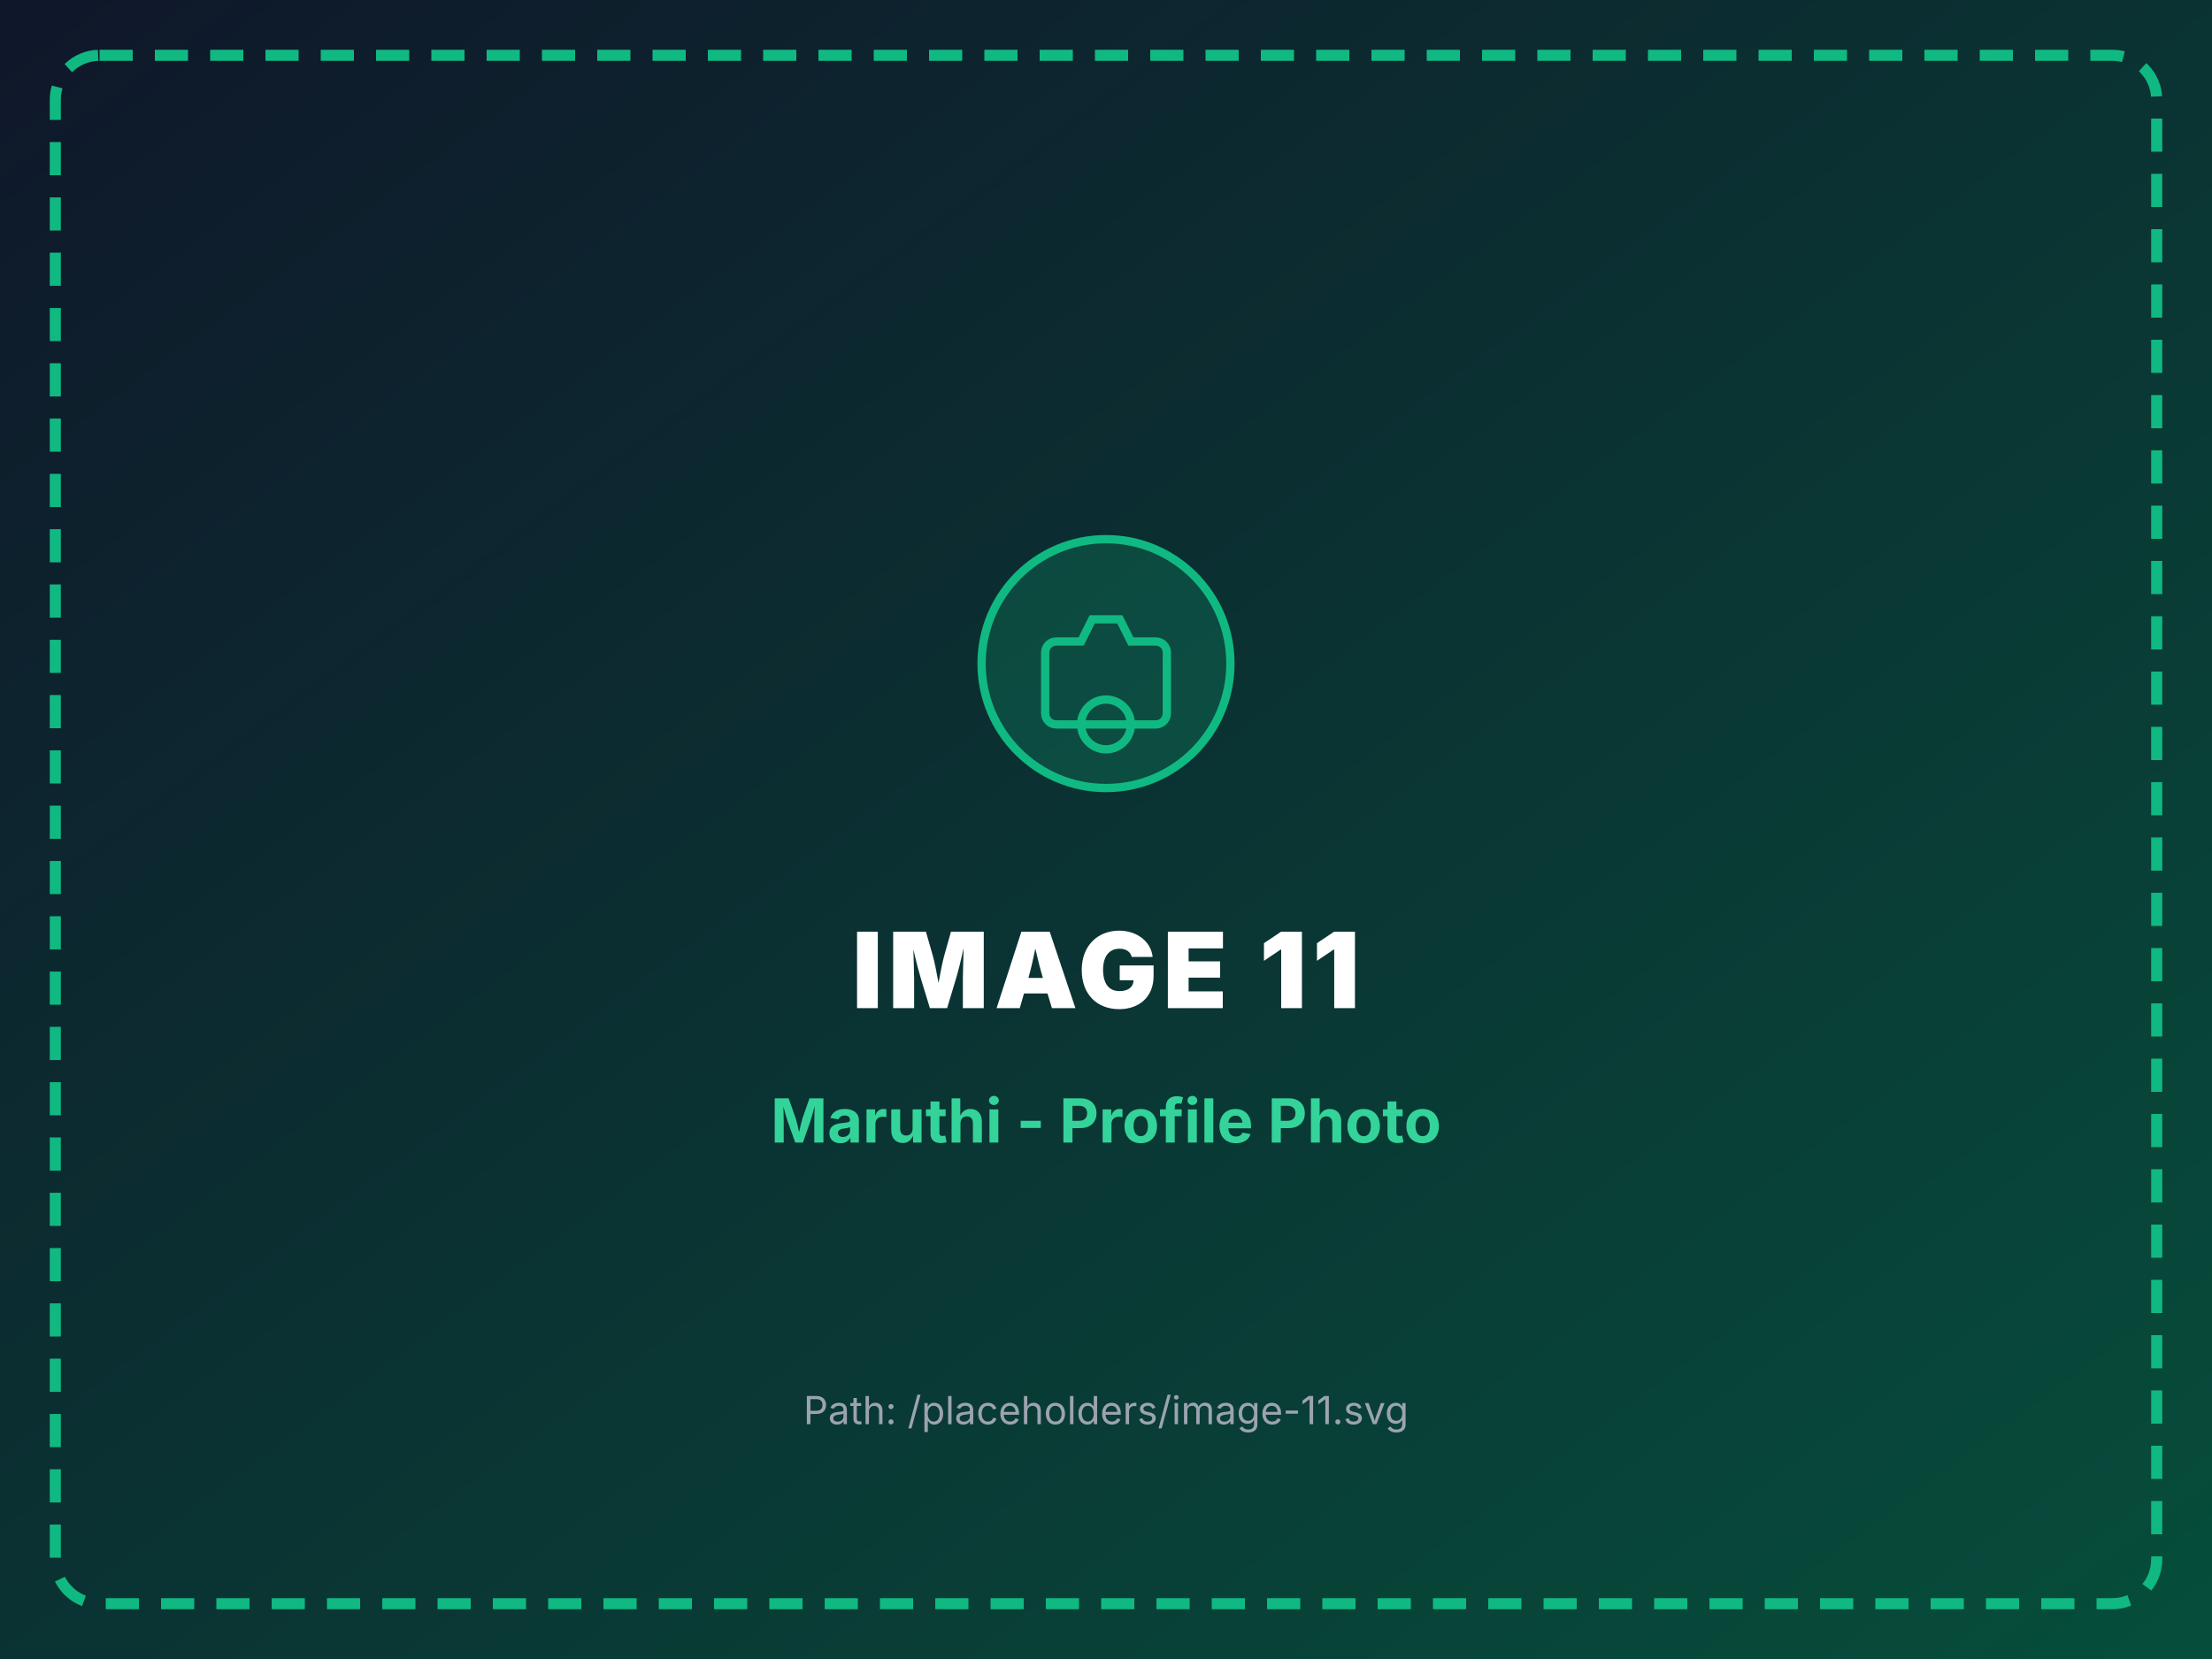
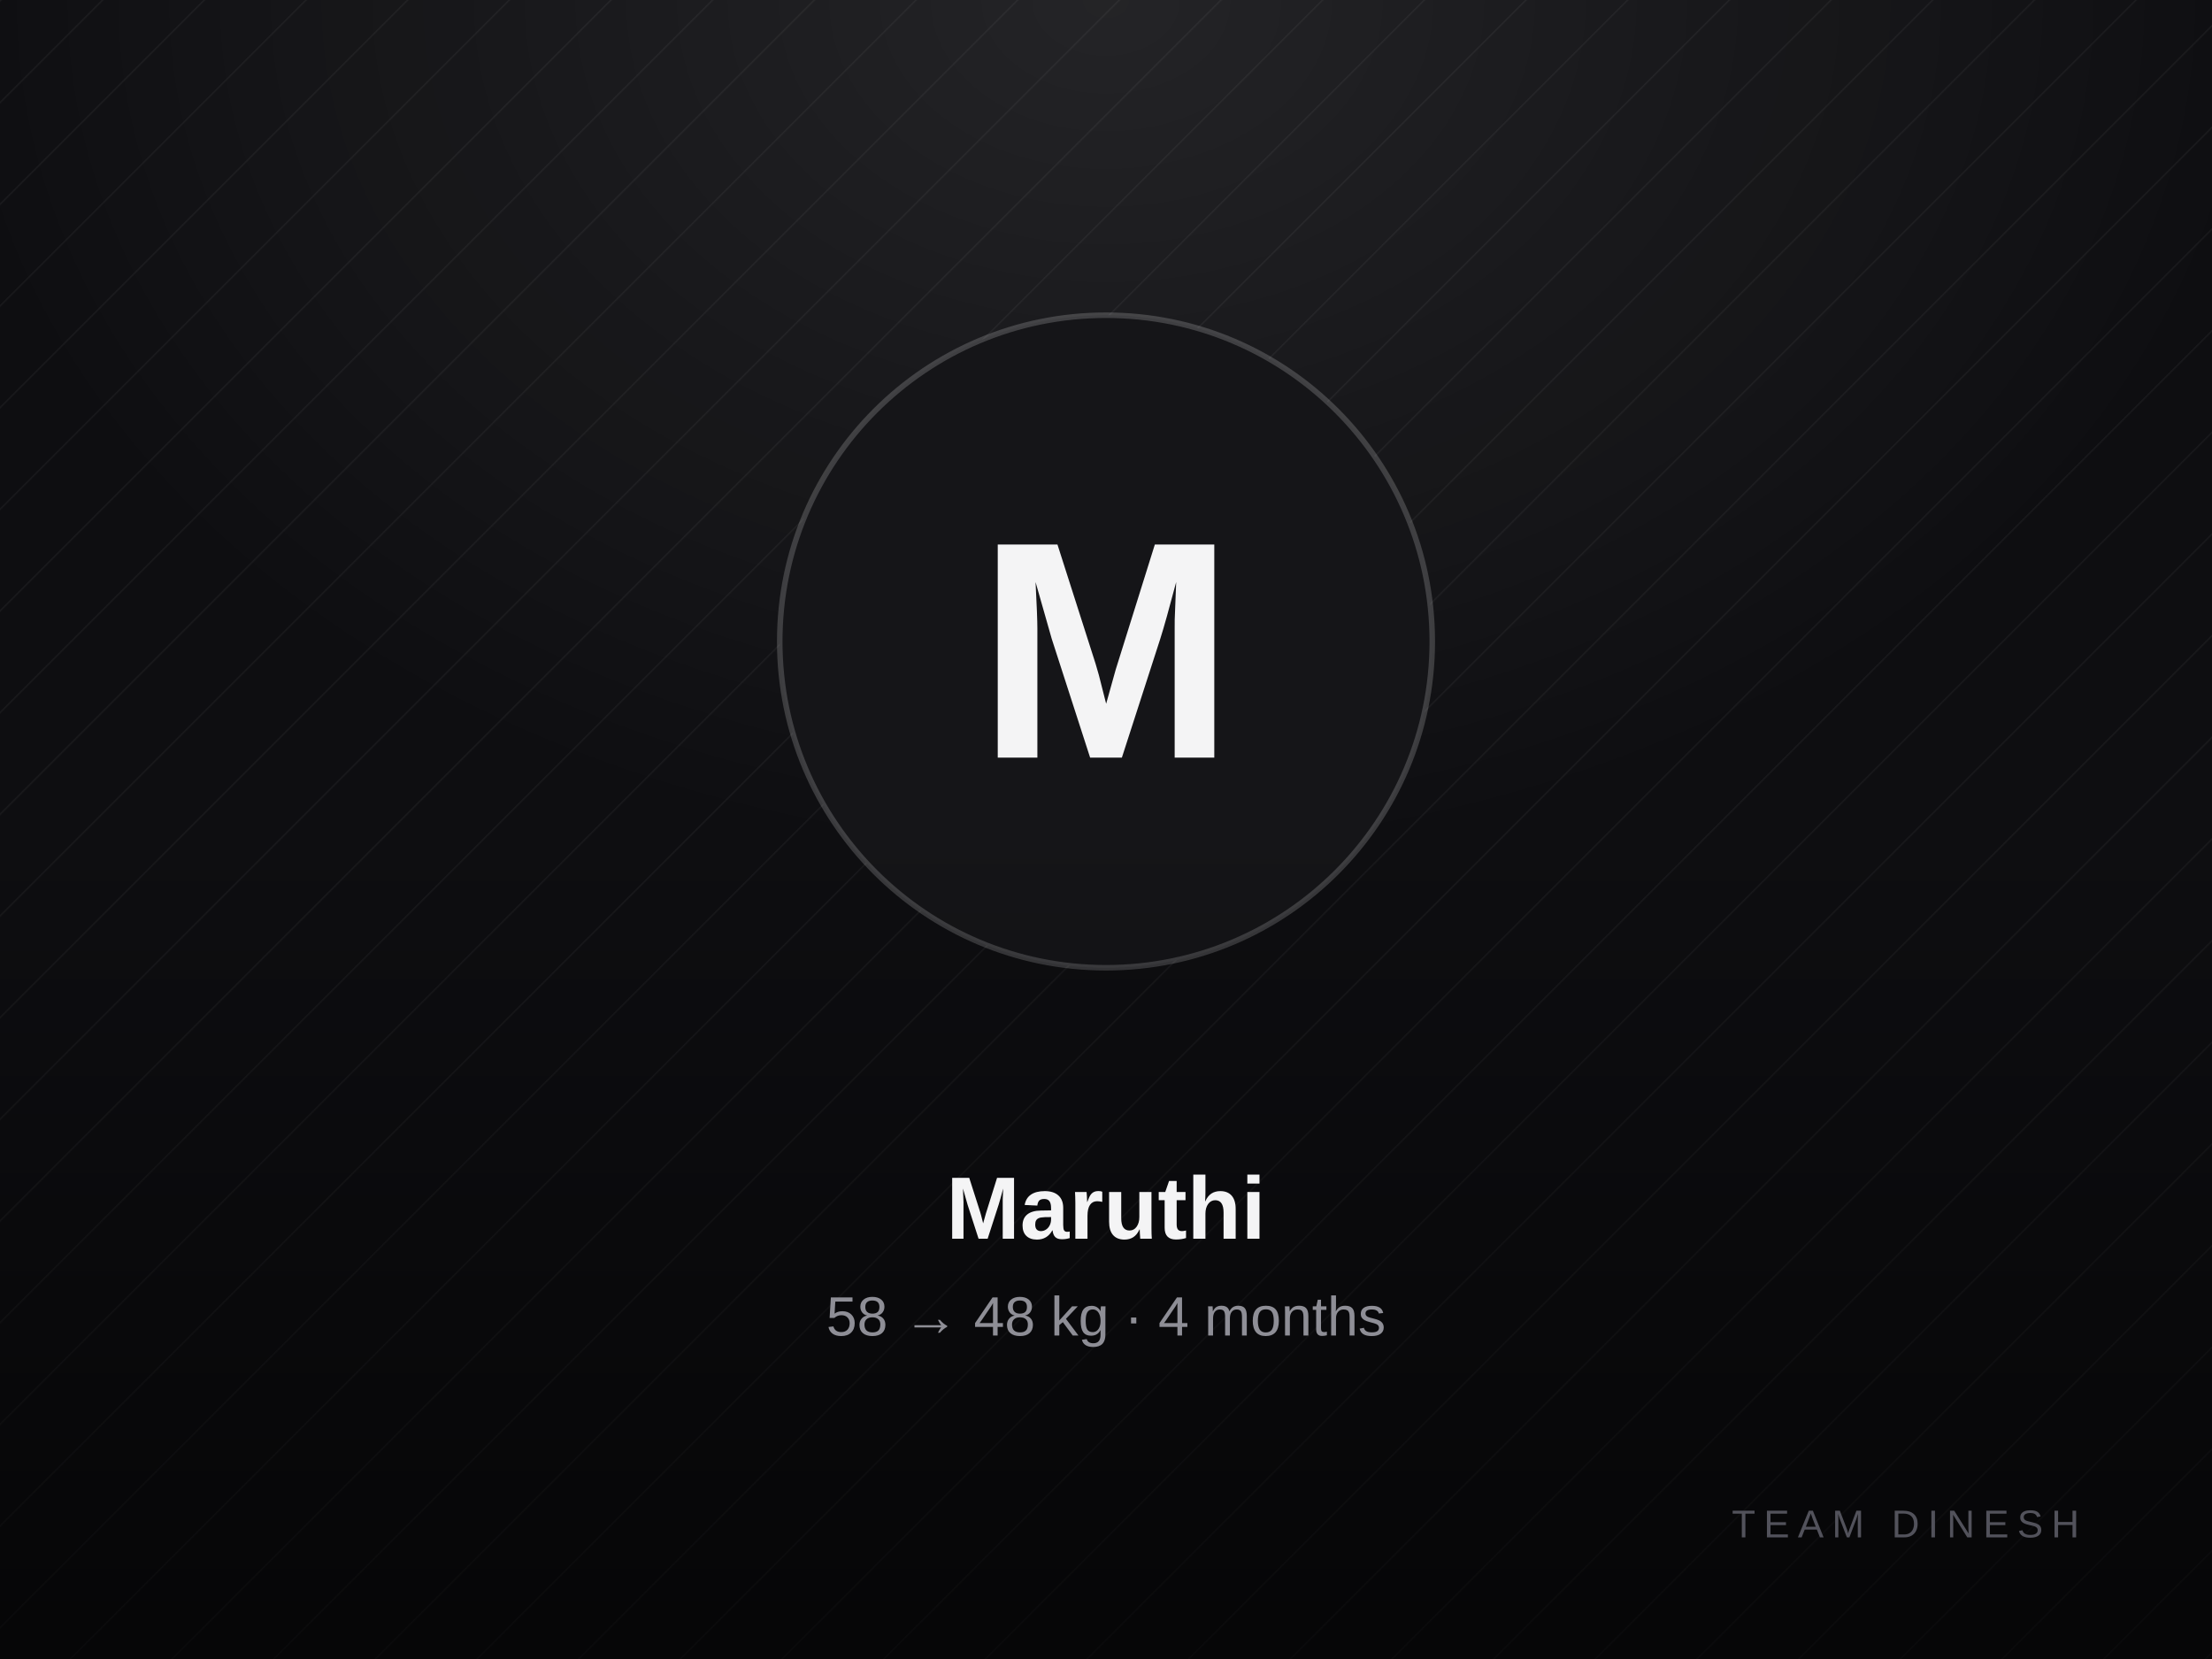
<svg xmlns="http://www.w3.org/2000/svg" width="800" height="600" viewBox="0 0 800 600">
  <defs>
-     <linearGradient id="bg-11" x1="0%" y1="0%" x2="100%" y2="100%">
-       <stop offset="0%" stop-color="#0f172a" />
-       <stop offset="100%" stop-color="#064e3b" />
+     <radialGradient id="glow" cx="50%" cy="0%" r="95%">
+       <stop offset="0%" stop-color="#ffffff" stop-opacity="0.09" />
+       <stop offset="55%" stop-color="#ffffff" stop-opacity="0" />
+     </radialGradient>
+     <pattern id="lines" width="26" height="26" patternTransform="rotate(45)" patternUnits="userSpaceOnUse">
+       <line x1="0" y1="0" x2="0" y2="26" stroke="#ffffff" stroke-opacity="0.05" stroke-width="1" />
+     </pattern>
+     <linearGradient id="vig" x1="0" y1="0" x2="0" y2="1">
+       <stop offset="50%" stop-color="#000000" stop-opacity="0" />
+       <stop offset="100%" stop-color="#000000" stop-opacity="0.6" />
    </linearGradient>
  </defs>
-   <rect width="100%" height="100%" fill="url(#bg-11)" />
-   <rect x="20" y="20" width="760" height="560" rx="16" fill="none" stroke="#10b981" stroke-width="4" stroke-dasharray="12 8" />
-   <g transform="translate(400, 240)" text-anchor="middle">
-     <circle r="45" fill="#10b981" fill-opacity="0.2" stroke="#10b981" stroke-width="3" />
-     <path d="M-18 -8 h9 l4 -8 h10 l4 8 h9 a4 4 0 0 1 4 4 v22 a4 4 0 0 1 -4 4 h-36 a4 4 0 0 1 -4 -4 v-22 a4 4 0 0 1 4 -4 z M 0 13 a9 9 0 1 0 0.001 0" fill="none" stroke="#10b981" stroke-width="3" />
-   </g>
-   <text x="50%" y="350" dominant-baseline="middle" text-anchor="middle" font-family="system-ui, -apple-system, sans-serif" font-size="38" font-weight="900" fill="#ffffff" letter-spacing="2">
-     IMAGE 11
-   </text>
-   <text x="50%" y="405" dominant-baseline="middle" text-anchor="middle" font-family="system-ui, -apple-system, sans-serif" font-size="22" font-weight="700" fill="#34d399">
-     Maruthi - Profile Photo
-   </text>
-   <text x="50%" y="510" dominant-baseline="middle" text-anchor="middle" font-family="system-ui, -apple-system, sans-serif" font-size="14" fill="#9ca3af">
-     Path: /placeholders/image-11.svg
-   </text>
+   <rect width="800" height="600" fill="#0e0e11" />
+   <rect width="800" height="600" fill="url(#glow)" />
+   <rect width="800" height="600" fill="url(#lines)" />
+   <circle cx="400" cy="232" r="118" fill="#151518" stroke="#ffffff" stroke-opacity="0.18" stroke-width="2" />
+   <text x="400" y="274" text-anchor="middle" font-family="'Arial Narrow', Arial, Helvetica, sans-serif" font-weight="900" font-size="112" fill="#f4f4f5">M</text>
+   <rect width="800" height="600" fill="url(#vig)" />
+   <text x="400" y="448" text-anchor="middle" font-family="Arial, Helvetica, sans-serif" font-size="32" font-weight="700" fill="#f4f4f5">Maruthi</text>
+   <text x="400" y="483" text-anchor="middle" font-family="Arial, Helvetica, sans-serif" font-size="20" fill="#8e8e96">58 → 48 kg · 4 months</text>
+   <text x="752" y="556" text-anchor="end" font-family="Arial, Helvetica, sans-serif" font-size="14" letter-spacing="3" fill="#52525b">TEAM DINESH</text>
</svg>
